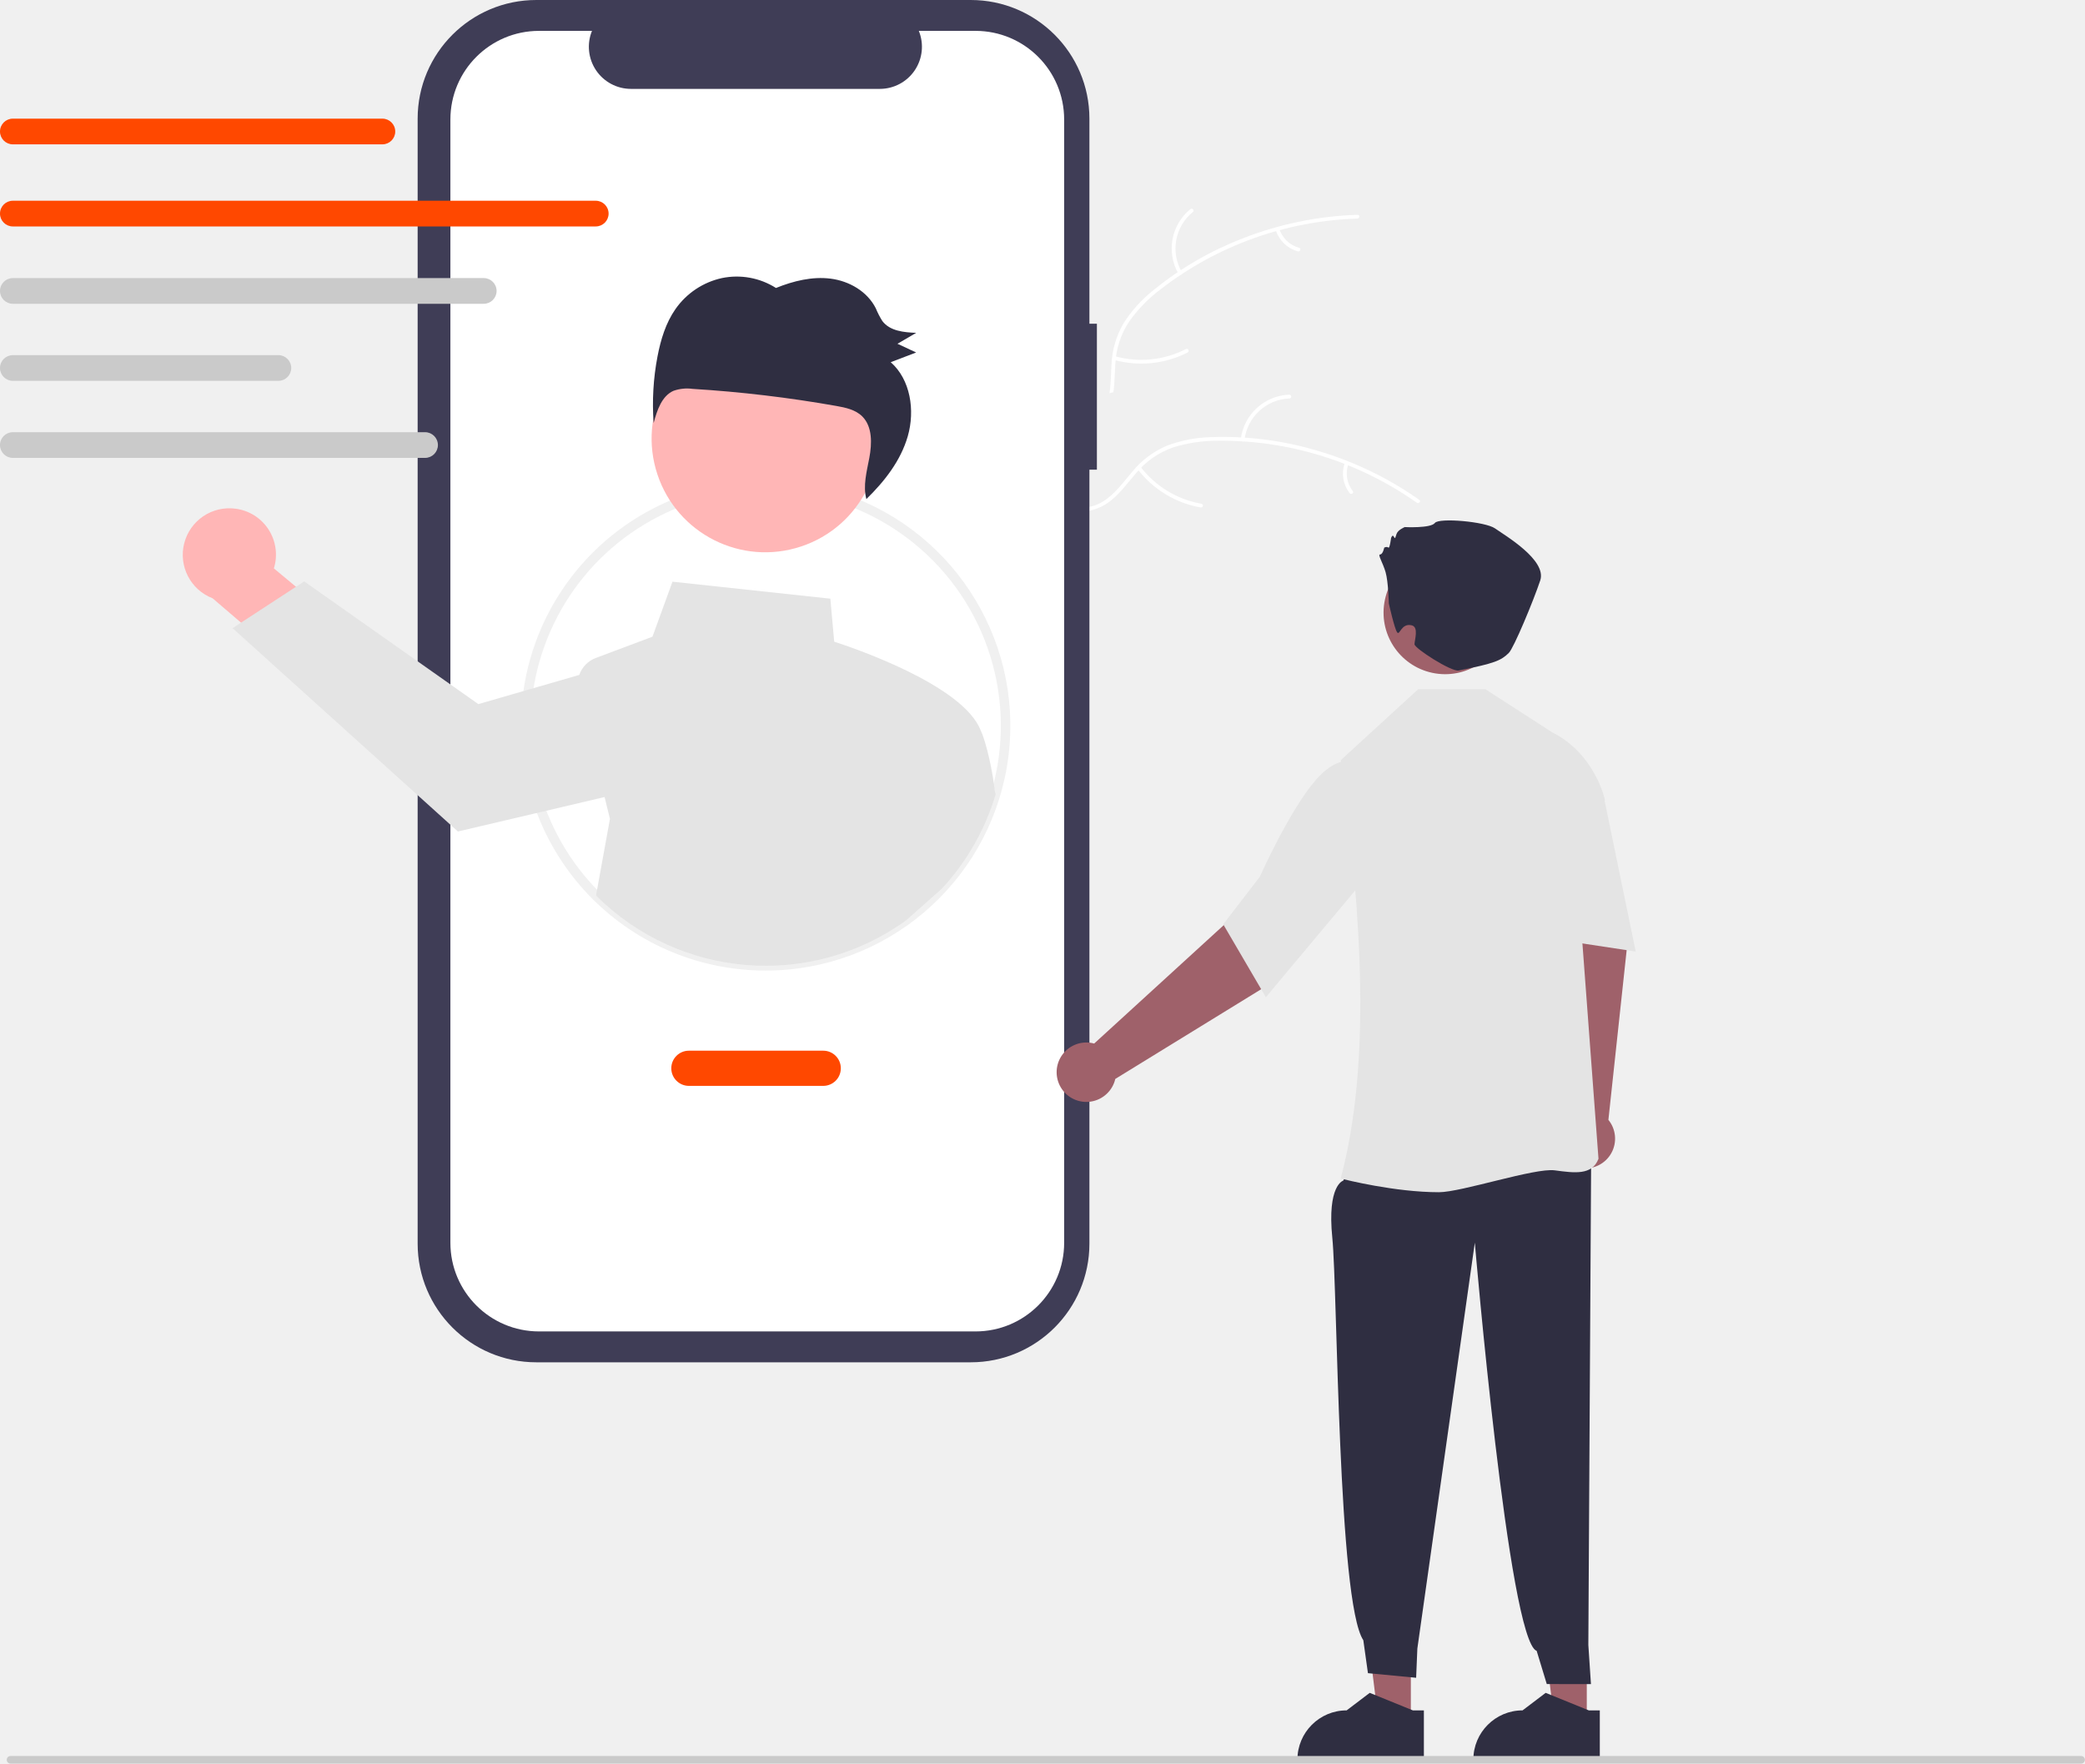
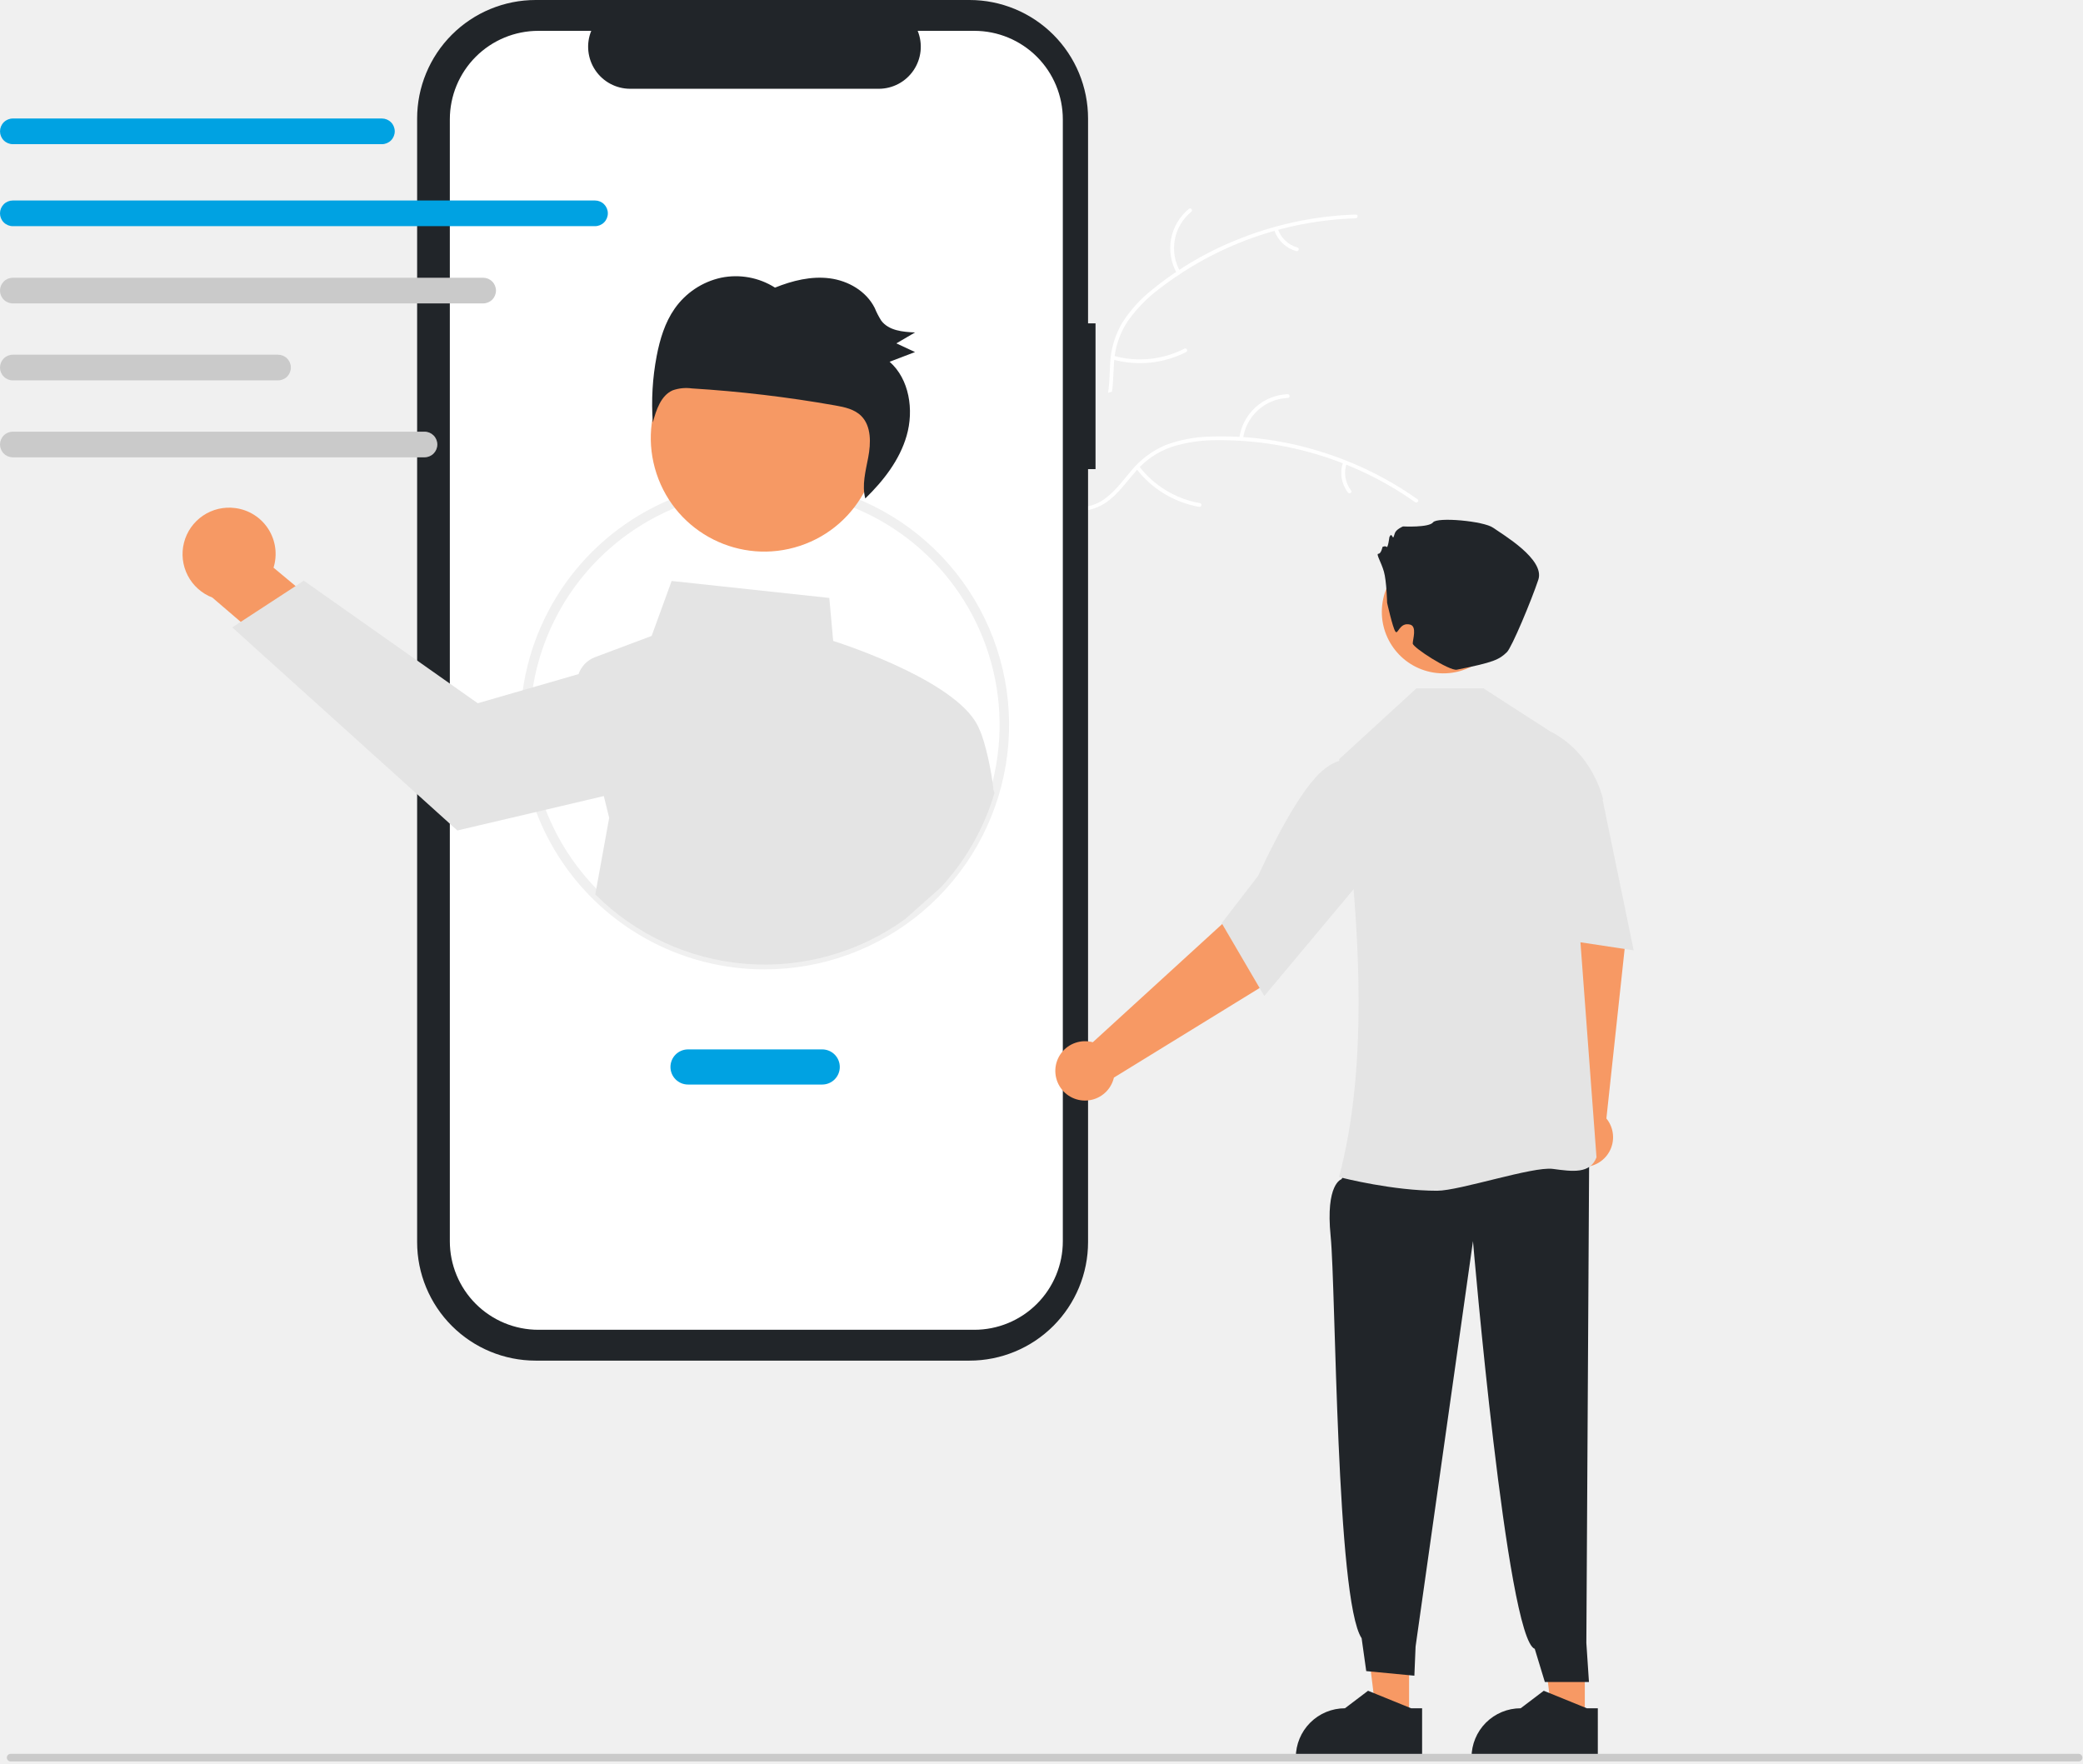
- <svg xmlns="http://www.w3.org/2000/svg" data-name="Layer 1" width="651.813" height="551.31" viewBox="0 0 651.813 551.31">
-   <path d="M622.711,251.781c21.623-15.974,52.067-22.097,75.887-9.635A123.863,123.863,0,0,0,636.96,300.735c-4.972,10.119-9.449,21.892-19.708,26.569-6.383,2.91-13.917,2.348-20.528-.002-6.61-2.35-12.49-6.342-18.288-10.292l-1.739-.209C587.016,291.976,601.087,267.755,622.711,251.781Z" transform="translate(-274.0937 -174.3448)" fill="#f0f0f0" />
-   <path d="M698.406,242.676a105.87,105.87,0,0,0-61.321,21.969,45.591,45.591,0,0,0-9.99,10.21,26.149,26.149,0,0,0-4.311,13.069c-.315,4.343-.135,8.823-1.5,13.014a16.011,16.011,0,0,1-8.936,9.571c-5.125,2.317-10.778,2.653-16.316,2.791-6.15.152-12.54.213-18.133,3.109-.678.351-1.182-.721-.506-1.071,9.731-5.038,21.102-1.751,31.329-4.749,4.772-1.399,9.152-4.245,11.068-9.006,1.676-4.164,1.493-8.783,1.774-13.183a27.903,27.903,0,0,1,3.739-12.936,42.148,42.148,0,0,1,9.561-10.556,102.713,102.713,0,0,1,27.793-16.065,107.747,107.747,0,0,1,35.853-7.345c.76-.024.651,1.157-.104,1.18Z" transform="translate(-274.0937 -174.3448)" fill="#fff" />
-   <path d="M642.503,259.937a15.884,15.884,0,0,1,3.732-20.227c.592-.48,1.366.418.773.899a14.708,14.708,0,0,0-3.433,18.822c.383.659-.691,1.161-1.071.506Z" transform="translate(-274.0937 -174.3448)" fill="#fff" />
-   <path d="M622.654,285.702a30.615,30.615,0,0,0,22.199-2.237c.679-.348,1.184.723.506,1.071a31.844,31.844,0,0,1-23.105,2.281c-.735-.208-.331-1.322.4-1.115Z" transform="translate(-274.0937 -174.3448)" fill="#fff" />
-   <path d="M674.046,245.936a8.991,8.991,0,0,0,6.183,5.878c.737.198.333,1.312-.4,1.115a10.075,10.075,0,0,1-6.855-6.488.612.612,0,0,1,.283-.789.595.595,0,0,1,.789.283Z" transform="translate(-274.0937 -174.3448)" fill="#fff" />
-   <path d="M717.485,331.188c-.464-.111-.928-.222-1.399-.326a118.407,118.407,0,0,0-18.997-2.831c-.494-.041-.996-.075-1.49-.102a124.827,124.827,0,0,0-45.575,5.914,121.222,121.222,0,0,0-17.027,7.022c-7.581,3.825-15.497,8.575-23.658,9.64a20.796,20.796,0,0,1-2.566.203L576.577,318.938c-.032-.107-.072-.207-.105-.314l-1.264-1.213c.273-.163.56-.325.833-.488.158-.095.323-.183.481-.278.107-.061.215-.122.309-.183.036-.02.072-.041.1-.054.094-.061.187-.108.273-.163q2.401-1.371,4.829-2.714c.007-.007.007-.007.021-.007,12.353-6.787,25.382-12.603,38.878-16.256.406-.11.819-.227,1.239-.322a115.673,115.673,0,0,1,18.582-3.326,102.262,102.262,0,0,1,10.338-.43,85.037,85.037,0,0,1,26.214,4.444c16.846,5.677,31.689,16.679,39.587,32.349C717.095,330.385,717.29,330.78,717.485,331.188Z" transform="translate(-274.0937 -174.3448)" fill="#f0f0f0" />
-   <path d="M717.014,331.499a105.87,105.87,0,0,0-62.188-19.378,45.591,45.591,0,0,0-14.124,2.137,26.148,26.148,0,0,0-11.311,7.839c-2.867,3.278-5.419,6.963-9.033,9.488a16.011,16.011,0,0,1-12.897,2.262c-5.487-1.236-10.203-4.37-14.708-7.596-5.002-3.581-10.141-7.38-16.35-8.435-.752-.128-.51-1.288.241-1.16,10.803,1.836,17.903,11.307,27.874,15.07,4.653,1.756,9.863,2.121,14.259-.527,3.845-2.316,6.48-6.114,9.354-9.458a27.903,27.903,0,0,1,10.774-8.077,42.148,42.148,0,0,1,13.989-2.672,102.712,102.712,0,0,1,31.864,3.906,107.747,107.747,0,0,1,33.049,15.721c.621.439-.177,1.316-.794.88Z" transform="translate(-274.0937 -174.3448)" fill="#fff" />
-   <path d="M661.986,311.623a15.884,15.884,0,0,1,15.157-13.903c.762-.026.839,1.156.076,1.183a14.708,14.708,0,0,0-14.073,12.962c-.091.757-1.25.511-1.16-.241Z" transform="translate(-274.0937 -174.3448)" fill="#fff" />
-   <path d="M630.625,320.244a30.615,30.615,0,0,0,19.071,11.579c.752.131.51,1.29-.241,1.16a31.844,31.844,0,0,1-19.821-12.09c-.462-.608.531-1.255.991-.65Z" transform="translate(-274.0937 -174.3448)" fill="#fff" />
-   <path d="M695.6,319.436a8.991,8.991,0,0,0,1.398,8.416c.469.602-.525,1.248-.991.65a10.075,10.075,0,0,1-1.567-9.307.612.612,0,0,1,.701-.459.595.595,0,0,1,.459.701Z" transform="translate(-274.0937 -174.3448)" fill="#fff" />
-   <path d="M617.005,275.545h-2.34V211.445a37.1,37.1,0,0,0-37.1-37.1H441.759a37.1,37.1,0,0,0-37.1,37.1V563.106a37.1,37.1,0,0,0,37.1,37.1H577.566a37.1,37.1,0,0,0,37.1-37.1V321.173h2.34Z" transform="translate(-274.0937 -174.3448)" fill="#3f3d56" />
-   <path d="M579.063,183.997h-17.727a13.163,13.163,0,0,1-12.187,18.134H471.347a13.163,13.163,0,0,1-12.187-18.134H442.602a27.706,27.706,0,0,0-27.706,27.706V562.848a27.706,27.706,0,0,0,27.706,27.706H579.063a27.706,27.706,0,0,0,27.706-27.706h0v-351.146A27.706,27.706,0,0,0,579.063,183.997Z" transform="translate(-274.0937 -174.3448)" fill="#fff" />
-   <path d="M513.454,477.753a76.429,76.429,0,0,1-76.5-76.5,76.39,76.39,0,0,1,41.758-68.166,76.657,76.657,0,0,1,59.407-4.264,76.51,76.51,0,0,1-24.665,148.93Zm0-150a72.689,72.689,0,0,0-33.378,8.006,73.502,73.502,0,1,0,76.428,125.06,72.847,72.847,0,0,0,10.957-9.722,73.474,73.474,0,0,0-54.007-123.344Z" transform="translate(-274.0937 -174.3448)" fill="#f0f0f0" />
-   <path d="M347.69,333.361a14.476,14.476,0,0,1,12.023,18.659l25.417,21.172L376.032,391.776l-35.474-30.403a14.554,14.554,0,0,1,7.133-28.012Z" transform="translate(-274.0937 -174.3448)" fill="#ffb6b6" />
-   <path d="M585.075,421.653c-.51-5.48-2.617-15.33-4.405-18.973-5.497-14.388-41.015-26.213-45.785-27.737l-1.21-13.45-49.35-5.31-6.26,17.2-17.7,6.64a8.693,8.693,0,0,0-5.18,5.31h0l-15.88,4.59-15.67,4.53-54.44-38.36-2.57,1.68-17.18,11.21-2.65,1.73,70.45,63.56,26.17-6.14,19.68-4.63,1.68,6.82-4.35,23.96a74.977,74.977,0,0,0,96.96,7.75l11.18-9.92a74.889,74.889,0,0,0,16.81-29.53Z" transform="translate(-274.0937 -174.3448)" fill="#e4e4e4" />
-   <circle cx="513.338" cy="311.449" r="35.532" transform="matrix(0.94932, -0.31431, 0.31431, 0.94932, -345.9699, 2.78906)" fill="#ffb6b6" />
-   <path d="M485.271,270.943a23.983,23.983,0,0,1,14.522-9.673,22.897,22.897,0,0,1,16.885,3.097c5.452-2.196,11.33-3.653,17.106-2.913s11.436,3.967,14.108,9.281a25.374,25.374,0,0,0,2.038,3.959c2.355,3.141,6.73,3.549,10.594,3.699q-2.93,1.709-5.862,3.418,2.921,1.361,5.842,2.722-3.976,1.518-7.951,3.035c6.168,5.422,7.661,15.072,5.325,23.163-2.211,7.66-7.281,14.108-12.942,19.628-1.105-4.119.111-8.585.92-12.85.854-4.506.991-9.775-2.164-12.956-2.128-2.146-5.25-2.794-8.194-3.315a397.688,397.688,0,0,0-44.886-5.33,12.7,12.7,0,0,0-5.983.611c-3.663,1.628-5.134,6.098-6.196,10.061a79.775,79.775,0,0,1,1.208-20.802C480.644,280.537,482.226,275.289,485.271,270.943Z" transform="translate(-274.0937 -174.3448)" fill="#2f2e41" />
-   <path d="M531.454,513.795h-42a5.5,5.5,0,0,1,0-11h42a5.5,5.5,0,0,1,0,11Z" transform="translate(-274.0937 -174.3448)" fill="#ff4800" />
-   <path d="M393.636,219.47H278.111a4.018,4.018,0,0,1,0-8.036H393.636a4.018,4.018,0,0,1,0,8.036Z" transform="translate(-274.0937 -174.3448)" fill="#ff4800" />
-   <path d="M460.336,245.133H278.111a4.018,4.018,0,0,1,0-8.036H460.336a4.018,4.018,0,1,1,0,8.036Z" transform="translate(-274.0937 -174.3448)" fill="#ff4800" />
-   <path d="M425.318,269.31h-147.207a4.018,4.018,0,1,1,0-8.036h147.207a4.018,4.018,0,1,1,0,8.036Z" transform="translate(-274.0937 -174.3448)" fill="#cacaca" />
-   <path d="M361.12,293.399h-83.009a4.018,4.018,0,1,1,0-8.036h83.009a4.018,4.018,0,1,1,0,8.036Z" transform="translate(-274.0937 -174.3448)" fill="#cacaca" />
-   <path d="M406.976,317.485h-128.865a4.018,4.018,0,0,1,0-8.036h128.865a4.018,4.018,0,0,1,0,8.036Z" transform="translate(-274.0937 -174.3448)" fill="#cacaca" />
-   <polygon points="496.06 536.227 485.706 536.226 480.78 496.288 496.062 496.289 496.06 536.227" fill="#9f616a" />
-   <path d="M774.227,724.901l-39.531-.001v-.5a15.387,15.387,0,0,1,15.386-15.386h.001l7.221-5.478,13.472,5.479,3.451 0Z" transform="translate(-274.0937 -174.3448)" fill="#2f2e41" />
-   <path d="M764.121,522.871,759.554,467.192l-3.587-20.899,20.086-4.436,6.665,28.611-5.807,53.947a9.29,9.29,0,1,1-12.79-1.545Z" transform="translate(-274.0937 -174.3448)" fill="#9f616a" />
-   <polygon points="441.06 536.227 430.706 536.226 425.78 496.288 441.062 496.289 441.06 536.227" fill="#9f616a" />
-   <path d="M698.583,535.494l-4.59,7.94s-5.044,1.378-3.395,17.819,1.719,113.85,9.698,125.836l1.444,10.293,15.067,1.44.38-9.133,17.965-126.884s10.581,124.56,19.334,127.608l3.161,10.378,13.808.006-.815-12.229.89-154.359Z" transform="translate(-274.0937 -174.3448)" fill="#2f2e41" />
-   <path d="M693.537,542.829l-.317-.082c9.474-35.436,6.741-81.323.052-130.597l0-.204,24.183-22.151h21l20.818,13.435c13.459,6.729,16.517,20.979,16.546,21.123l.021.101-8.246,28.784,6.212,83.243.007.097-.035.09c-2.011,5.098-7.398,4.372-13.636,3.531-6.227-.84-29.176,6.838-36.213,6.838C710.177,547.037,694.519,543.081,693.537,542.829Z" transform="translate(-274.0937 -174.3448)" fill="#e4e4e4" />
-   <path d="M754.913,414.449l9.021-3.925,11.886,14.573,9.634,46.698-33-5Z" transform="translate(-274.0937 -174.3448)" fill="#e4e4e4" />
-   <path d="M616.154,500.56l41.241-37.686,14.333-15.627L687.528,460.419,668.978,483.2,622.758,511.621a9.29,9.29,0,1,1-6.605-11.061Z" transform="translate(-274.0937 -174.3448)" fill="#9f616a" />
-   <path d="M656.497,463.285l11.422-14.833c.095-.213,9.571-21.39,17.786-30.591,8.426-9.439,15.06-4.612,15.126-4.56l.165.124.458,34.857-31.628,37.792Z" transform="translate(-274.0937 -174.3448)" fill="#e4e4e4" />
-   <circle cx="725.872" cy="365.847" r="19.251" transform="translate(-25.61731 849.3991) rotate(-80.78252)" fill="#9f616a" />
-   <path d="M708.272,362.99s-.154-6.768-1.01-9.762-2.567-5.561-1.711-5.561,1.283-2.139,1.283-2.139.856-.428,1.283,0,.856-2.995.856-2.995.428-1.283.856-.428.428.428.856-.856,2.567-2.139,2.567-2.139,8.128.428,9.411-1.283,15.828-.428,18.823,1.711,16.256,9.839,14.117,16.256-8.296,21.192-9.839,22.673c-2.44,2.342-4.129,3.187-15.674,5.484-2.259.45-13.792-6.926-13.792-8.209s1.39-5.353-.845-5.912c-3.378-.845-3.758,3.426-4.614,2.143S708.272,362.99,708.272,362.99Z" transform="translate(-274.0937 -174.3448)" fill="#2f2e41" />
-   <path d="M719.227,724.901l-39.531-.001v-.5a15.387,15.387,0,0,1,15.386-15.386h.001l7.221-5.478,13.472,5.479,3.451 0Z" transform="translate(-274.0937 -174.3448)" fill="#2f2e41" />
-   <path d="M924.716,725.655h-647.294a1.191,1.191,0,1,1,0-2.381h647.294a1.191,1.191,0,0,1,0,2.381Z" transform="translate(-274.0937 -174.3448)" fill="#cacaca" />
+ <svg xmlns="http://www.w3.org/2000/svg" width="652" height="552" viewBox="0 0 652 552" fill="none">
+   <g clip-path="url(#clip0_155_841)">
+     <path d="M348.617 77.437C370.241 61.463 400.684 55.34 424.505 67.801C397.688 79.445 375.854 100.198 362.867 126.39C357.894 136.509 353.417 148.282 343.158 152.958C336.775 155.869 329.241 155.307 322.631 152.957C316.02 150.607 310.14 146.615 304.342 142.665L302.604 142.456C312.922 117.631 326.994 93.41 348.617 77.437Z" fill="#F0F0F0" />
+     <path d="M424.313 68.332C402.072 69.028 380.616 76.716 362.992 90.301C359.146 93.158 355.775 96.604 353.002 100.511C350.424 104.404 348.935 108.917 348.691 113.58C348.376 117.923 348.557 122.403 347.191 126.594C346.46 128.729 345.286 130.685 343.746 132.335C342.207 133.984 340.335 135.29 338.256 136.165C333.13 138.482 327.478 138.818 321.939 138.956C315.789 139.108 309.399 139.169 303.806 142.065C303.129 142.415 302.624 141.343 303.301 140.993C313.031 135.955 324.402 139.242 334.629 136.244C339.401 134.845 343.781 131.999 345.697 127.238C347.373 123.074 347.19 118.455 347.471 114.054C347.643 109.502 348.927 105.06 351.211 101.118C353.776 97.083 357.009 93.513 360.771 90.562C369.136 83.783 378.515 78.362 388.565 74.497C400.009 70.022 412.135 67.537 424.417 67.151C425.177 67.128 425.068 68.308 424.313 68.332Z" fill="white" />
+     <path d="M368.41 85.592C366.532 82.326 365.876 78.499 366.56 74.794C367.243 71.088 369.221 67.747 372.141 65.366C372.734 64.886 373.507 65.784 372.914 66.265C370.191 68.477 368.348 71.59 367.719 75.041C367.089 78.493 367.714 82.055 369.481 85.087C369.864 85.746 368.791 86.248 368.41 85.592Z" fill="white" />
+     <path d="M348.561 111.357C355.978 113.43 363.905 112.631 370.76 109.12C371.438 108.772 371.943 109.844 371.265 110.192C364.125 113.832 355.875 114.647 348.161 112.472C347.426 112.264 347.83 111.15 348.561 111.357Z" fill="white" />
+     <path d="M399.952 71.592C400.415 73.007 401.223 74.285 402.302 75.311C403.381 76.337 404.698 77.079 406.135 77.47C406.873 77.668 406.468 78.782 405.735 78.585C404.15 78.146 402.696 77.325 401.501 76.194C400.306 75.063 399.407 73.656 398.881 72.097C398.819 71.955 398.813 71.794 398.866 71.647C398.919 71.501 399.025 71.38 399.163 71.309C399.306 71.243 399.468 71.235 399.616 71.288C399.764 71.341 399.884 71.45 399.952 71.592Z" fill="white" />
+     <path d="M443.391 156.843C442.927 156.732 442.463 156.621 441.991 156.517C435.746 155.06 429.393 154.113 422.994 153.686C422.5 153.645 421.998 153.611 421.504 153.584C406.077 152.718 390.623 154.723 375.929 159.498C370.083 161.404 364.391 163.751 358.901 166.52C351.32 170.345 343.405 175.095 335.243 176.161C334.393 176.281 333.536 176.349 332.677 176.364L302.483 144.593C302.45 144.487 302.411 144.387 302.378 144.28L301.114 143.066C301.387 142.904 301.674 142.741 301.947 142.578C302.105 142.483 302.27 142.395 302.428 142.3C302.536 142.239 302.644 142.179 302.737 142.117C302.773 142.097 302.809 142.077 302.837 142.063C302.931 142.002 303.024 141.955 303.111 141.9C304.711 140.986 306.321 140.082 307.94 139.187C307.947 139.18 307.947 139.18 307.961 139.18C320.314 132.393 333.343 126.577 346.839 122.924C347.246 122.815 347.659 122.697 348.078 122.602C354.171 120.989 360.386 119.877 366.66 119.277C370.097 118.959 373.547 118.815 376.998 118.846C385.915 118.944 394.761 120.444 403.212 123.29C420.058 128.967 434.901 139.969 442.799 155.64C443.001 156.041 443.196 156.435 443.391 156.843Z" fill="#F0F0F0" />
+     <path d="M442.92 157.154C424.742 144.32 402.983 137.54 380.732 137.776C375.941 137.742 371.175 138.464 366.608 139.914C362.206 141.47 358.3 144.177 355.298 147.753C352.431 151.031 349.878 154.717 346.265 157.241C344.396 158.506 342.281 159.361 340.058 159.751C337.835 160.141 335.555 160.056 333.368 159.503C327.88 158.267 323.165 155.133 318.66 151.908C313.658 148.327 308.519 144.528 302.31 143.473C301.558 143.345 301.8 142.185 302.551 142.313C313.354 144.149 320.454 153.619 330.425 157.383C335.078 159.139 340.288 159.503 344.684 156.855C348.529 154.54 351.164 150.742 354.038 147.397C356.916 143.866 360.615 141.093 364.812 139.32C369.29 137.642 374.021 136.738 378.802 136.648C389.562 136.272 400.314 137.59 410.665 140.554C422.497 143.871 433.675 149.188 443.714 156.275C444.335 156.713 443.537 157.59 442.92 157.154Z" fill="white" />
+     <path d="M387.892 137.279C388.359 133.54 390.14 130.089 392.916 127.542C395.693 124.996 399.284 123.519 403.049 123.375C403.811 123.349 403.888 124.532 403.125 124.558C399.619 124.685 396.273 126.061 393.693 128.438C391.112 130.815 389.466 134.036 389.052 137.52C388.961 138.277 387.801 138.031 387.892 137.279Z" fill="white" />
+     <path d="M356.531 145.9C361.206 152.021 368.015 156.155 375.602 157.479C376.354 157.609 376.112 158.769 375.361 158.639C367.468 157.247 360.391 152.93 355.54 146.549C355.079 145.941 356.072 145.294 356.531 145.9Z" fill="white" />
+     <path d="M421.507 145.091C421.024 146.5 420.9 148.006 421.144 149.475C421.388 150.944 421.993 152.33 422.904 153.507C423.374 154.109 422.38 154.755 421.914 154.157C420.912 152.851 420.246 151.32 419.973 149.698C419.7 148.076 419.828 146.411 420.347 144.85C420.383 144.698 420.476 144.567 420.606 144.481C420.736 144.396 420.894 144.363 421.047 144.39C421.201 144.423 421.335 144.515 421.421 144.646C421.507 144.777 421.538 144.937 421.507 145.091Z" fill="white" />
+     <path d="M342.912 101.201H340.572V37.1C340.572 32.228 339.613 27.404 337.748 22.902C335.884 18.401 333.151 14.311 329.706 10.866C326.261 7.421 322.171 4.689 317.67 2.824C313.169 0.96 308.345 2.62652e-06 303.473 0H167.666C162.794 -1.05057e-05 157.97 0.96 153.469 2.824C148.968 4.688 144.878 7.421 141.433 10.866C137.988 14.311 135.255 18.401 133.391 22.902C131.526 27.403 130.566 32.228 130.566 37.1V388.762C130.566 398.601 134.475 408.038 141.433 414.995C148.39 421.953 157.827 425.861 167.666 425.861H303.472C313.312 425.861 322.748 421.953 329.706 414.995C336.663 408.038 340.572 398.601 340.572 388.762V146.829H342.912V101.201Z" fill="#212529" />
+     <path d="M304.969 9.652H287.241C288.057 11.651 288.368 13.819 288.148 15.966C287.927 18.114 287.182 20.174 285.978 21.965C284.774 23.757 283.148 25.225 281.243 26.24C279.338 27.255 277.213 27.786 275.054 27.786H197.253C195.094 27.786 192.969 27.255 191.064 26.24C189.159 25.225 187.533 23.757 186.329 21.965C185.125 20.174 184.38 18.114 184.16 15.966C183.939 13.819 184.251 11.651 185.066 9.652H168.508C161.16 9.652 154.113 12.571 148.918 17.767C143.722 22.963 140.803 30.01 140.803 37.358V388.504C140.803 392.142 141.519 395.745 142.912 399.106C144.304 402.468 146.345 405.522 148.918 408.095C151.49 410.667 154.545 412.708 157.906 414.1C161.267 415.493 164.87 416.209 168.508 416.209H304.969C308.607 416.209 312.21 415.493 315.571 414.1C318.933 412.708 321.987 410.667 324.56 408.095C327.132 405.522 329.173 402.468 330.565 399.106C331.958 395.745 332.674 392.142 332.674 388.504V37.358C332.674 30.01 329.755 22.963 324.56 17.767C319.364 12.571 312.317 9.652 304.969 9.652Z" fill="white" />
+     <path d="M239.36 303.408C229.312 303.417 219.36 301.445 210.074 297.604C200.788 293.763 192.351 288.128 185.246 281.023C178.14 273.917 172.506 265.48 168.665 256.194C164.823 246.909 162.851 236.957 162.86 226.908C162.846 212.798 166.74 198.959 174.111 186.927C181.482 174.894 192.042 165.139 204.619 158.742C213.736 154.104 223.688 151.337 233.891 150.605C244.094 149.872 254.34 151.189 264.025 154.478C281.179 160.324 295.7 172.068 305.004 187.62C314.307 203.172 317.789 221.521 314.828 239.399C311.867 257.278 302.656 273.525 288.836 285.247C275.015 296.969 257.482 303.405 239.36 303.408ZM239.36 153.408C227.755 153.374 216.31 156.119 205.983 161.414C196.956 166.013 188.977 172.428 182.547 180.258C176.117 188.087 171.376 197.161 168.62 206.91C165.863 216.659 165.152 226.873 166.531 236.909C167.91 246.946 171.349 256.59 176.632 265.234C181.915 273.879 188.928 281.338 197.231 287.144C205.534 292.949 214.947 296.975 224.88 298.97C234.813 300.964 245.051 300.883 254.951 298.733C264.851 296.583 274.2 292.409 282.41 286.473C286.38 283.609 290.051 280.352 293.367 276.752C303.066 266.258 309.494 253.163 311.865 239.071C314.236 224.979 312.446 210.502 306.714 197.412C300.983 184.322 291.558 173.188 279.596 165.372C267.633 157.556 253.65 153.398 239.36 153.408Z" fill="#F0F0F0" />
+     <path d="M73.597 159.017C75.697 159.28 77.713 160 79.505 161.127C81.296 162.254 82.818 163.76 83.965 165.539C85.111 167.318 85.853 169.327 86.139 171.424C86.425 173.521 86.248 175.655 85.62 177.676L111.037 198.847L101.938 217.431L66.464 187.029C63.139 185.749 60.399 183.293 58.763 180.128C57.127 176.963 56.709 173.307 57.589 169.854C58.468 166.402 60.583 163.391 63.534 161.394C66.484 159.396 70.065 158.55 73.597 159.017Z" fill="#F69964" />
+     <path d="M310.98 247.308C310.471 241.828 308.363 231.978 306.575 228.335C301.078 213.947 265.56 202.122 260.791 200.598L259.581 187.148L210.23 181.838L203.97 199.038L186.271 205.678C185.069 206.126 183.981 206.835 183.086 207.753C182.19 208.671 181.509 209.776 181.09 210.988L165.21 215.578L149.541 220.108L95.101 181.748L92.53 183.428L75.351 194.638L72.7 196.368L143.15 259.928L169.32 253.788L189 249.158L190.68 255.978L186.331 279.938C198.933 292.545 215.614 300.249 233.383 301.67C251.152 303.09 268.846 298.133 283.291 287.688L294.47 277.768C302.262 269.343 308.014 259.239 311.28 248.238L310.98 247.308Z" fill="#E4E4E4" />
+     <path d="M250.412 170.838C269.041 164.67 279.143 144.568 272.975 125.938C266.807 107.309 246.705 97.207 228.075 103.375C209.446 109.543 199.344 129.645 205.512 148.275C211.68 166.904 231.782 177.006 250.412 170.838Z" fill="#F69964" />
+     <path d="M211.177 96.599C214.632 91.665 219.815 88.213 225.699 86.926C231.516 85.73 237.57 86.84 242.584 90.023C248.036 87.827 253.914 86.37 259.689 87.111C265.465 87.851 271.125 91.077 273.798 96.392C274.36 97.769 275.042 99.093 275.836 100.35C278.19 103.492 282.566 103.899 286.43 104.05C284.476 105.189 282.522 106.329 280.568 107.468C282.515 108.375 284.463 109.283 286.41 110.19C283.76 111.202 281.109 112.214 278.459 113.226C284.628 118.648 286.12 128.298 283.784 136.388C281.573 144.048 276.503 150.496 270.842 156.017C269.737 151.898 270.952 147.432 271.761 143.167C272.616 138.661 272.752 133.392 269.597 130.211C267.469 128.065 264.347 127.416 261.403 126.896C246.554 124.27 231.568 122.49 216.517 121.566C214.502 121.288 212.451 121.497 210.534 122.177C206.871 123.805 205.4 128.275 204.338 132.238C203.83 125.281 204.236 118.288 205.546 111.436C206.55 106.193 208.132 100.944 211.177 96.599Z" fill="#212529" />
+     <path d="M257.361 339.45H215.361C213.903 339.45 212.504 338.871 211.472 337.84C210.441 336.808 209.861 335.409 209.861 333.95C209.861 332.492 210.441 331.093 211.472 330.061C212.504 329.03 213.903 328.45 215.361 328.45H257.361C258.82 328.45 260.219 329.03 261.25 330.061C262.282 331.093 262.861 332.492 262.861 333.95C262.861 335.409 262.282 336.808 261.25 337.84C260.219 338.871 258.82 339.45 257.361 339.45Z" fill="#00A2E2" />
+     <path d="M119.542 45.125H4.018C2.953 45.123 1.933 44.699 1.18 43.946C0.428 43.193 0.006 42.172 0.006 41.107C0.006 40.043 0.428 39.022 1.18 38.268C1.933 37.515 2.953 37.091 4.018 37.089H119.542C120.608 37.089 121.63 37.512 122.383 38.266C123.137 39.019 123.56 40.041 123.56 41.107C123.56 42.173 123.137 43.195 122.383 43.948C121.63 44.702 120.608 45.125 119.542 45.125Z" fill="#00A2E2" />
+     <path d="M186.243 70.788H4.018C2.952 70.788 1.93 70.365 1.177 69.612C0.423 68.858 0 67.836 0 66.77C0 65.705 0.423 64.683 1.177 63.929C1.93 63.176 2.952 62.753 4.018 62.753H186.243C187.308 62.753 188.33 63.176 189.084 63.929C189.837 64.683 190.26 65.705 190.26 66.77C190.26 67.836 189.837 68.858 189.084 69.612C188.33 70.365 187.308 70.788 186.243 70.788Z" fill="#00A2E2" />
+     <path d="M151.225 94.966H4.018C2.952 94.966 1.93 94.542 1.177 93.789C0.423 93.035 0 92.013 0 90.948C0 89.882 0.423 88.86 1.177 88.107C1.93 87.353 2.952 86.93 4.018 86.93H151.225C152.29 86.93 153.312 87.353 154.066 88.107C154.819 88.86 155.243 89.882 155.243 90.948C155.243 92.013 154.819 93.035 154.066 93.789C153.312 94.542 152.29 94.966 151.225 94.966Z" fill="#CACACA" />
+     <path d="M87.027 119.054H4.018C2.952 119.054 1.93 118.631 1.177 117.877C0.423 117.124 0 116.102 0 115.036C0 113.971 0.423 112.949 1.177 112.195C1.93 111.442 2.952 111.018 4.018 111.018H87.027C88.092 111.018 89.114 111.442 89.868 112.195C90.621 112.949 91.045 113.971 91.045 115.036C91.045 116.102 90.621 117.124 89.868 117.877C89.114 118.631 88.092 119.054 87.027 119.054Z" fill="#CACACA" />
+     <path d="M132.882 143.14H4.017C2.953 143.139 1.933 142.715 1.18 141.961C0.428 141.208 0.006 140.187 0.006 139.123C0.006 138.058 0.428 137.037 1.18 136.284C1.933 135.53 2.953 135.106 4.017 135.105H132.882C133.947 135.106 134.967 135.53 135.719 136.284C136.471 137.037 136.894 138.058 136.894 139.123C136.894 140.187 136.471 141.208 135.719 141.961C134.967 142.715 133.947 143.139 132.882 143.14Z" fill="#CACACA" />
+     <path d="M496.06 536.227L485.706 536.226L480.78 496.288L496.062 496.289L496.06 536.227Z" fill="#F79964" />
+     <path d="M500.133 550.556L460.603 550.555V550.055C460.603 545.974 462.224 542.061 465.109 539.175C467.995 536.29 471.908 534.669 475.989 534.669H475.99L483.211 529.191L496.683 534.67L500.134 534.67L500.133 550.556Z" fill="#212529" />
+     <path d="M490.027 348.527L485.461 292.847L481.873 271.949L501.959 267.513L508.624 296.124L502.817 350.072C503.988 351.507 504.704 353.26 504.871 355.105C505.039 356.95 504.651 358.803 503.757 360.426C502.864 362.049 501.505 363.368 499.857 364.213C498.208 365.058 496.344 365.39 494.505 365.168C492.666 364.946 490.935 364.179 489.535 362.966C488.135 361.752 487.13 360.148 486.648 358.359C486.167 356.57 486.231 354.678 486.833 352.926C487.436 351.174 488.548 349.642 490.027 348.527Z" fill="#F79964" />
+     <path d="M441.06 536.227L430.706 536.226L425.78 496.288L441.062 496.289L441.06 536.227Z" fill="#F79964" />
+     <path d="M424.489 361.149L419.899 369.089C419.899 369.089 414.856 370.467 416.504 386.908C418.152 403.349 418.223 500.757 426.202 512.744L427.646 523.036L442.712 524.476L443.092 515.343L461.058 388.459C461.058 388.459 471.639 513.019 480.392 516.067L483.553 526.444L497.361 526.451L496.545 514.221L497.436 359.862L424.489 361.149Z" fill="#212529" />
+     <path d="M419.443 368.484L419.125 368.402C428.599 332.966 425.866 287.079 419.177 237.805L419.177 237.601L443.36 215.45H464.36L485.178 228.885C498.637 235.614 501.696 249.864 501.725 250.008L501.746 250.109L493.499 278.893L499.712 362.137L499.719 362.233L499.683 362.323C497.673 367.421 492.285 366.695 486.047 365.854C479.82 365.014 456.871 372.692 449.834 372.692C436.083 372.692 420.425 368.736 419.443 368.484Z" fill="#E4E4E4" />
+     <path d="M480.82 240.105L489.841 236.18L501.727 250.753L511.361 297.45L478.361 292.45L480.82 240.105Z" fill="#E4E4E4" />
+     <path d="M342.059 326.215L383.3 288.53L397.633 272.903L413.434 286.074L394.884 308.855L348.664 337.276C348.246 339.081 347.298 340.719 345.941 341.981C344.584 343.243 342.881 344.07 341.051 344.356C339.221 344.643 337.346 344.376 335.669 343.589C333.992 342.802 332.588 341.532 331.638 339.941C330.688 338.35 330.236 336.512 330.339 334.662C330.441 332.812 331.095 331.036 332.215 329.56C333.336 328.085 334.871 326.978 336.626 326.382C338.38 325.786 340.272 325.728 342.059 326.215Z" fill="#F79964" />
+     <path d="M382.403 288.94L393.826 274.107C393.92 273.894 403.397 252.717 411.611 243.515C420.038 234.076 426.672 238.904 426.738 238.956L426.903 239.08L427.361 273.936L395.734 311.728L382.403 288.94Z" fill="#E4E4E4" />
+     <path d="M470.78 194.586C472.483 184.092 465.356 174.203 454.862 172.5C444.367 170.797 434.479 177.924 432.776 188.419C431.073 198.914 438.2 208.802 448.695 210.505C459.189 212.208 469.077 205.081 470.78 194.586Z" fill="#F79964" />
+     <path d="M434.179 188.645C434.179 188.645 434.025 181.877 433.169 178.883C432.313 175.888 430.602 173.321 431.458 173.321C432.313 173.321 432.741 171.182 432.741 171.182C432.741 171.182 433.597 170.755 434.025 171.182C434.452 171.61 434.88 168.188 434.88 168.188C434.88 168.188 435.308 166.905 435.736 167.76C436.163 168.616 436.164 168.188 436.591 166.905C437.019 165.621 439.158 164.766 439.158 164.766C439.158 164.766 447.286 165.193 448.57 163.482C449.853 161.771 464.398 163.054 467.393 165.193C470.387 167.332 483.649 175.033 481.51 181.45C479.371 187.866 473.214 202.641 471.671 204.123C469.231 206.465 467.541 207.31 455.996 209.607C453.737 210.056 442.204 202.681 442.204 201.398C442.204 200.114 443.594 196.044 441.36 195.486C437.981 194.641 437.601 198.912 436.746 197.629C435.89 196.345 434.179 188.645 434.179 188.645Z" fill="#212529" />
+     <path d="M445.133 550.556L405.603 550.555V550.055C405.603 545.974 407.224 542.061 410.109 539.175C412.995 536.29 416.908 534.669 420.989 534.669H420.99L428.211 529.191L441.683 534.67L445.134 534.67L445.133 550.556Z" fill="#212529" />
+     <path d="M650.622 551.31H3.328C3.013 551.31 2.71 551.185 2.486 550.962C2.263 550.738 2.138 550.436 2.138 550.12C2.138 549.804 2.263 549.501 2.486 549.278C2.71 549.054 3.013 548.929 3.328 548.929H650.622C650.938 548.929 651.241 549.054 651.464 549.278C651.688 549.501 651.813 549.804 651.813 550.12C651.813 550.436 651.688 550.738 651.464 550.962C651.241 551.185 650.938 551.31 650.622 551.31Z" fill="#CACACA" />
+   </g>
+   <defs>
+     <clipPath id="clip0_155_841">
+       <rect width="651.813" height="551.31" fill="white" />
+     </clipPath>
+   </defs>
</svg>
